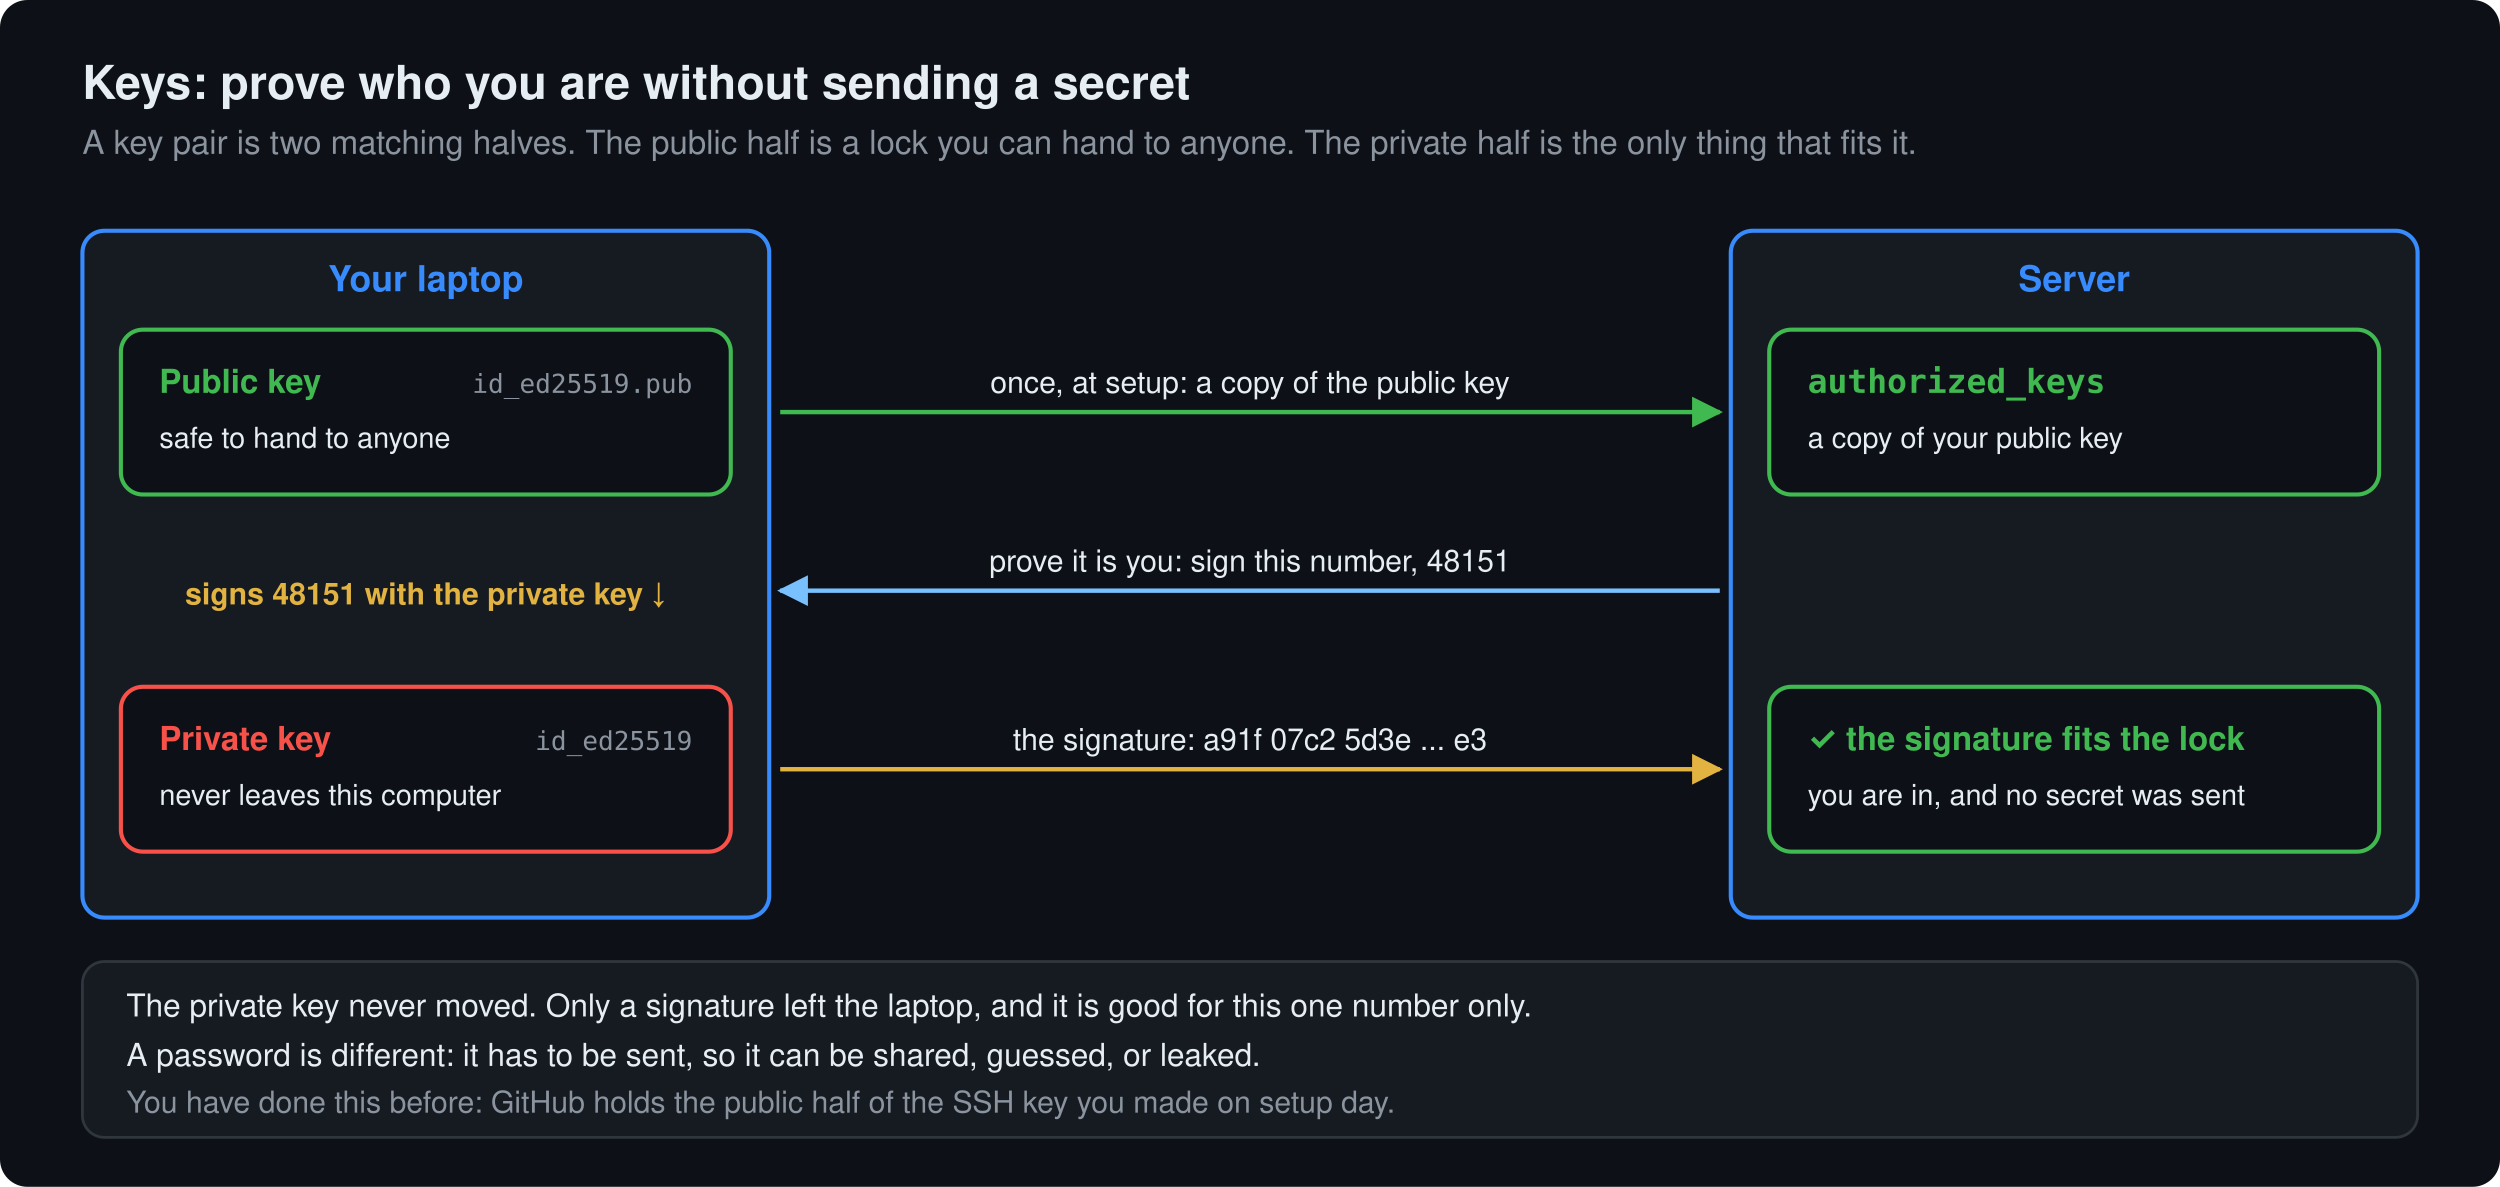
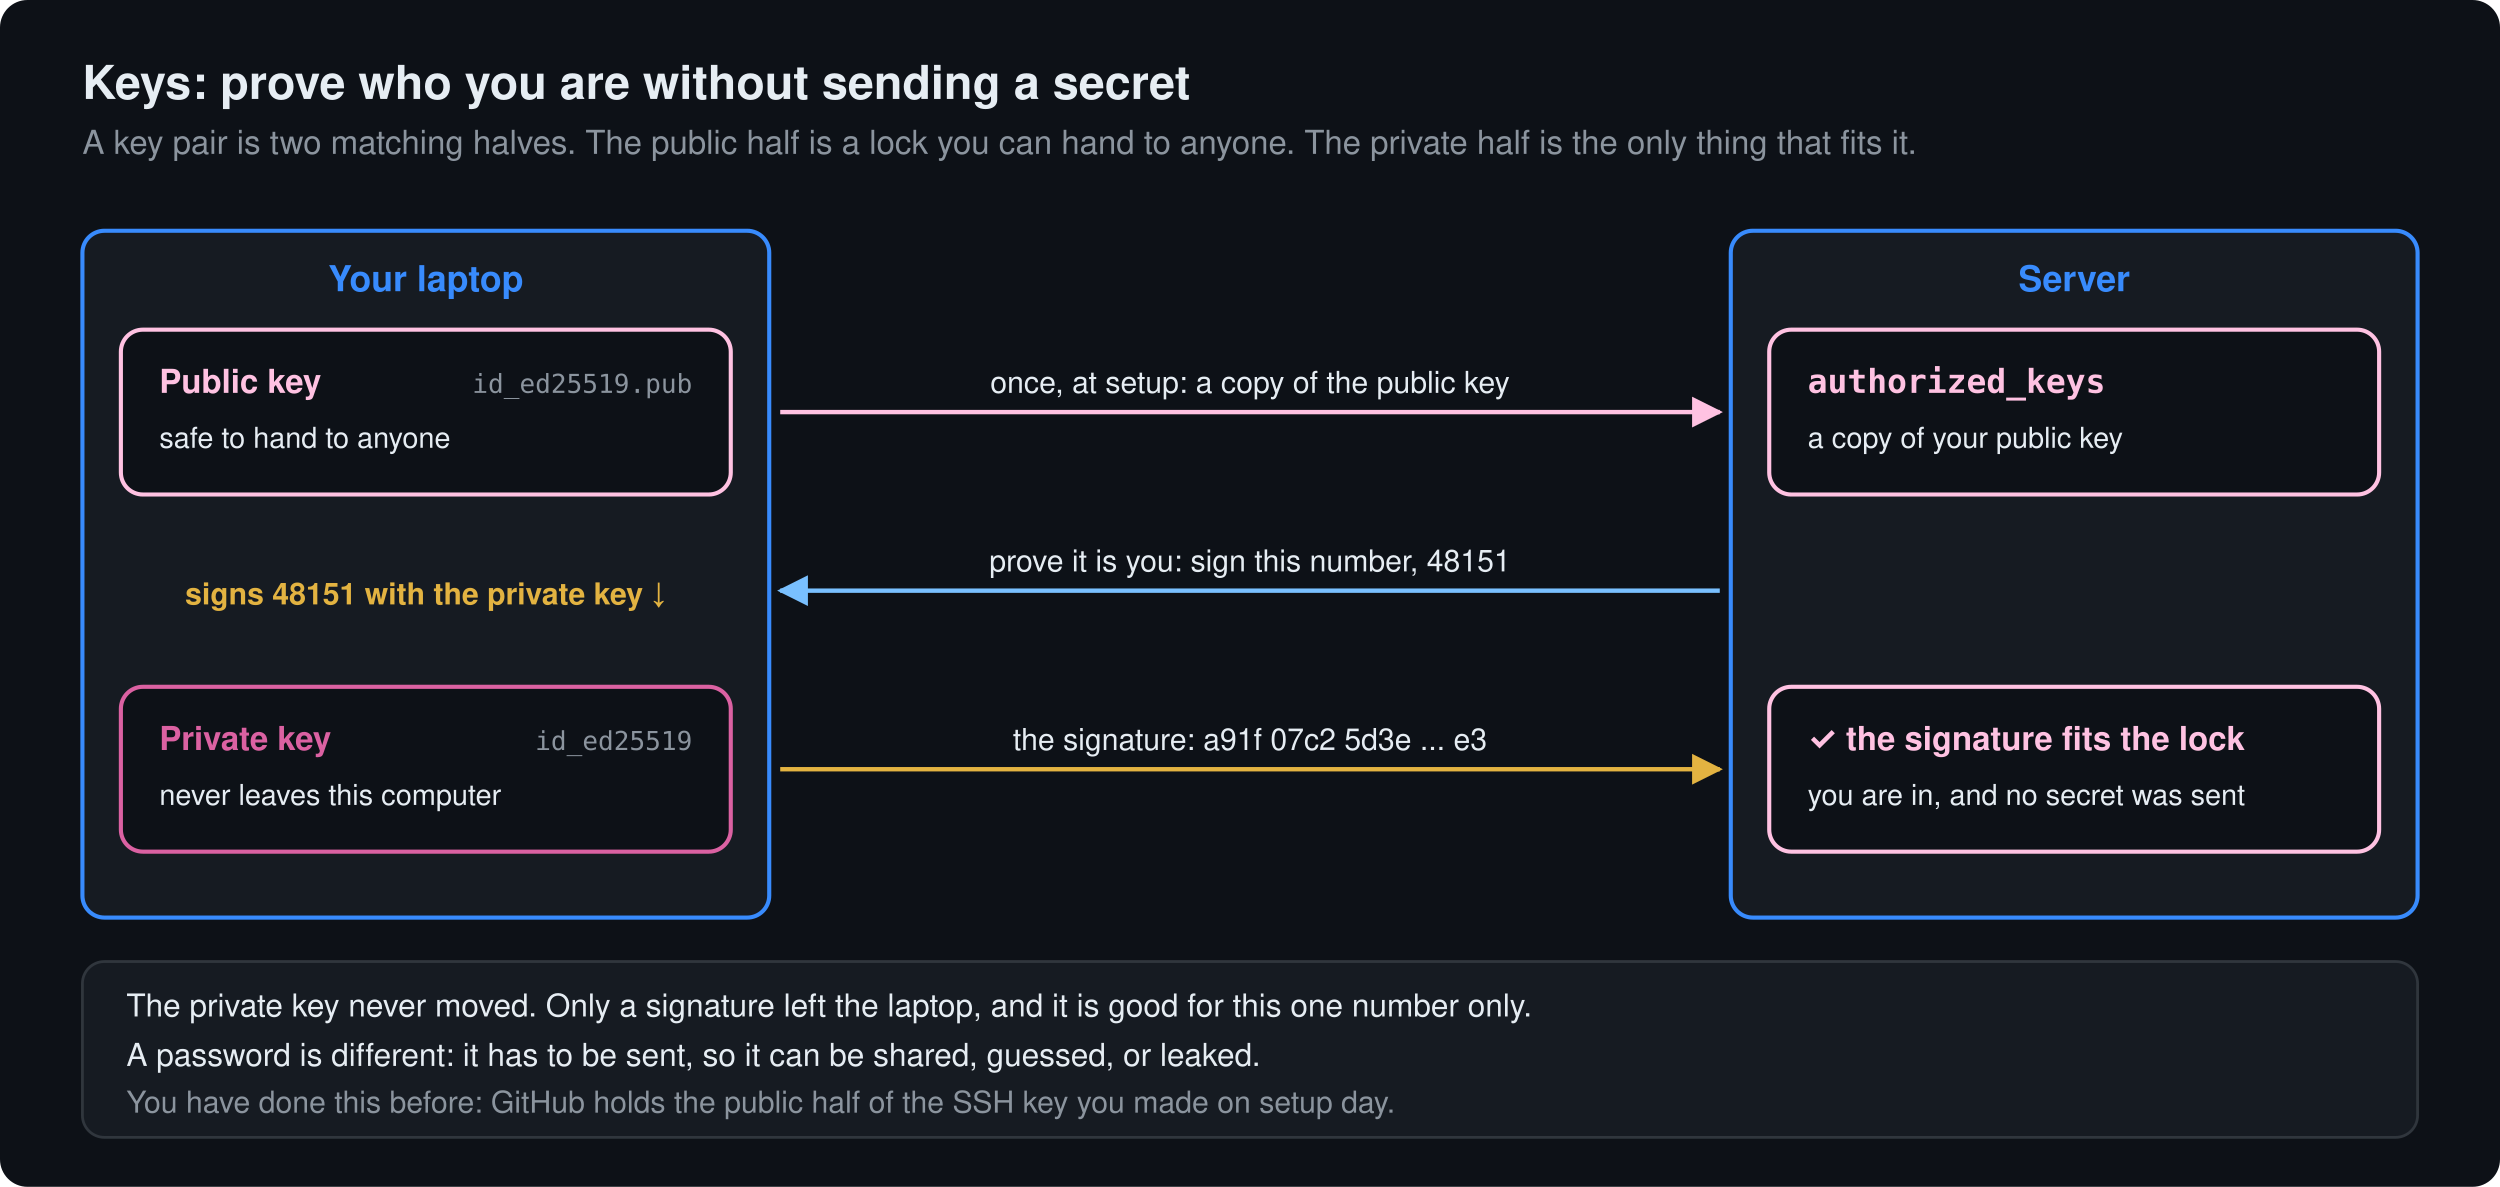
<svg xmlns="http://www.w3.org/2000/svg" viewBox="0 0 910 432" width="910" height="432" font-family="-apple-system, 'Segoe UI', Helvetica, Arial, sans-serif" font-size="12">
  <style>@keyframes ak{0%,16%{opacity:0.15}18%,96%{opacity:1}100%{opacity:0.15}} .ak{animation:ak 16s linear infinite} @keyframes ok{0%,66%{opacity:0.12}68%,96%{opacity:1}100%{opacity:0.12}} .ok{animation:ok 16s linear infinite} @keyframes k0{0%,4%{opacity:0.12}6%,96%{opacity:1}100%{opacity:0.12}} .k0{animation:k0 16s linear infinite} @keyframes kd0{0%{opacity:0;transform:translate(0,0)}4%{opacity:0;transform:translate(0,0)}4.5%{opacity:1}16%{opacity:1;transform:translate(342px,0px)}17%,100%{opacity:0;transform:translate(342px,0px)}} .kd0{opacity:0;animation:kd0 16s linear infinite} @keyframes k1{0%,24%{opacity:0.12}26%,96%{opacity:1}100%{opacity:0.12}} .k1{animation:k1 16s linear infinite} @keyframes kd1{0%{opacity:0;transform:translate(0,0)}24%{opacity:0;transform:translate(0,0)}24.5%{opacity:1}38%{opacity:1;transform:translate(-342px,0px)}39%,100%{opacity:0;transform:translate(-342px,0px)}} .kd1{opacity:0;animation:kd1 16s linear infinite} @keyframes k2{0%,46%{opacity:0.12}48%,96%{opacity:1}100%{opacity:0.12}} .k2{animation:k2 16s linear infinite} @keyframes kd2{0%{opacity:0;transform:translate(0,0)}46%{opacity:0;transform:translate(0,0)}46.5%{opacity:1}62%{opacity:1;transform:translate(342px,0px)}63%,100%{opacity:0;transform:translate(342px,0px)}} .kd2{opacity:0;animation:kd2 16s linear infinite} @keyframes sg{0%,40%{opacity:0.12}42%,96%{opacity:1}100%{opacity:0.12}} .sg{animation:sg 16s linear infinite} @keyframes pk{0%,39%{stroke-width:1.5}42%,46%{stroke-width:5}50%,100%{stroke-width:1.5}} .pk{animation:pk 16s linear infinite} @media (prefers-reduced-motion: reduce){*{animation:none!important}}</style>
  <defs>
    <marker id="m8b949e" viewBox="0 0 10 10" refX="9" refY="5" markerWidth="7" markerHeight="7" orient="auto-start-reverse">
      <path d="M0 0 L10 5 L0 10 z" fill="#8b949e" />
    </marker>
-     <marker id="m3fb950" viewBox="0 0 10 10" refX="9" refY="5" markerWidth="7" markerHeight="7" orient="auto-start-reverse">
-       <path d="M0 0 L10 5 L0 10 z" fill="#3fb950" />
+     <marker id="mffc2e2" viewBox="0 0 10 10" refX="9" refY="5" markerWidth="7" markerHeight="7" orient="auto-start-reverse">
+       <path d="M0 0 L10 5 L0 10 z" fill="#ffc2e2" />
    </marker>
    <marker id="m79c0ff" viewBox="0 0 10 10" refX="9" refY="5" markerWidth="7" markerHeight="7" orient="auto-start-reverse">
      <path d="M0 0 L10 5 L0 10 z" fill="#79c0ff" />
    </marker>
    <marker id="me3b341" viewBox="0 0 10 10" refX="9" refY="5" markerWidth="7" markerHeight="7" orient="auto-start-reverse">
      <path d="M0 0 L10 5 L0 10 z" fill="#e3b341" />
    </marker>
  </defs>
  <rect width="910" height="432" rx="10" fill="#0d1117" />
  <text x="30" y="36" fill="#e6edf3" font-size="17" font-weight="700">Keys: prove who you are without sending a secret</text>
  <text x="30" y="56" fill="#8b949e" font-size="12">A key pair is two matching halves. The public half is a lock you can hand to anyone. The private half is the only thing that fits it.</text>
  <rect x="30" y="84" width="250" height="250" rx="8" fill="#161b22" stroke="#388bfd" stroke-width="1.5" />
  <text x="155" y="106" text-anchor="middle" fill="#388bfd" font-size="13" font-weight="700">Your laptop</text>
-   <rect x="44" y="120" width="222" height="60" rx="8" fill="#0d1117" stroke="#3fb950" stroke-width="1.5" />
-   <text x="58" y="143" fill="#3fb950" font-size="12" font-weight="700">Public key</text>
+   <rect x="44" y="120" width="222" height="60" rx="8" fill="#0d1117" stroke="#ffc2e2" stroke-width="1.5" />
+   <text x="58" y="143" fill="#ffc2e2" font-size="12" font-weight="700">Public key</text>
  <text x="252" y="143" text-anchor="end" fill="#8b949e" font-size="9.5" font-family="ui-monospace, SFMono-Regular, Menlo, Consolas, monospace">id_ed25519.pub</text>
  <text x="58" y="163" fill="#e6edf3" font-size="10.5">safe to hand to anyone</text>
-   <rect x="44" y="250" width="222" height="60" rx="8" fill="#0d1117" stroke="#f85149" stroke-width="1.5" class="pk" />
-   <text x="58" y="273" fill="#f85149" font-size="12" font-weight="700">Private key</text>
+   <rect x="44" y="250" width="222" height="60" rx="8" fill="#0d1117" stroke="#db61a2" stroke-width="1.5" class="pk" />
+   <text x="58" y="273" fill="#db61a2" font-size="12" font-weight="700">Private key</text>
  <text x="252" y="273" text-anchor="end" fill="#8b949e" font-size="9.5" font-family="ui-monospace, SFMono-Regular, Menlo, Consolas, monospace">id_ed25519</text>
  <text x="58" y="293" fill="#e6edf3" font-size="10.5">never leaves this computer</text>
  <rect x="630" y="84" width="250" height="250" rx="8" fill="#161b22" stroke="#388bfd" stroke-width="1.5" />
  <text x="755" y="106" text-anchor="middle" fill="#388bfd" font-size="13" font-weight="700">Server</text>
  <g class="ak">
-     <rect x="644" y="120" width="222" height="60" rx="8" fill="#0d1117" stroke="#3fb950" stroke-width="1.5" />
-     <text x="658" y="143" fill="#3fb950" font-size="12" font-weight="700" font-family="ui-monospace, SFMono-Regular, Menlo, Consolas, monospace">authorized_keys</text>
+     <rect x="644" y="120" width="222" height="60" rx="8" fill="#0d1117" stroke="#ffc2e2" stroke-width="1.5" />
+     <text x="658" y="143" fill="#ffc2e2" font-size="12" font-weight="700" font-family="ui-monospace, SFMono-Regular, Menlo, Consolas, monospace">authorized_keys</text>
    <text x="658" y="163" fill="#e6edf3" font-size="10.5">a copy of your public key</text>
  </g>
  <g class="ok">
-     <rect x="644" y="250" width="222" height="60" rx="8" fill="#0d1117" stroke="#3fb950" stroke-width="1.5" />
-     <text x="658" y="273" fill="#3fb950" font-size="12" font-weight="700">✓ the signature fits the lock</text>
+     <rect x="644" y="250" width="222" height="60" rx="8" fill="#0d1117" stroke="#ffc2e2" stroke-width="1.5" />
+     <text x="658" y="273" fill="#ffc2e2" font-size="12" font-weight="700">✓ the signature fits the lock</text>
    <text x="658" y="293" fill="#e6edf3" font-size="10.5">you are in, and no secret was sent</text>
  </g>
  <g class="k0">
-     <line x1="284" y1="150" x2="626" y2="150" stroke="#3fb950" stroke-width="1.6" marker-end="url(#m3fb950)" />
+     <line x1="284" y1="150" x2="626" y2="150" stroke="#ffc2e2" stroke-width="1.6" marker-end="url(#mffc2e2)" />
    <text x="455" y="143" text-anchor="middle" fill="#e6edf3" font-size="11">once, at setup: a copy of the public key</text>
  </g>
-   <circle class="kd0" cx="284" cy="150" r="5" fill="#3fb950" />
+   <circle class="kd0" cx="284" cy="150" r="5" fill="#ffc2e2" />
  <g class="k1">
    <line x1="626" y1="215" x2="284" y2="215" stroke="#79c0ff" stroke-width="1.6" marker-end="url(#m79c0ff)" />
    <text x="455" y="208" text-anchor="middle" fill="#e6edf3" font-size="11">prove it is you: sign this number, 48151</text>
  </g>
  <circle class="kd1" cx="626" cy="215" r="5" fill="#79c0ff" />
  <g class="k2">
    <line x1="284" y1="280" x2="626" y2="280" stroke="#e3b341" stroke-width="1.6" marker-end="url(#me3b341)" />
    <text x="455" y="273" text-anchor="middle" fill="#e6edf3" font-size="11">the signature:  a91f 07c2 5d3e ... e3</text>
  </g>
  <circle class="kd2" cx="284" cy="280" r="5" fill="#e3b341" />
  <text x="155" y="220" text-anchor="middle" fill="#e3b341" font-size="11" font-weight="700" class="sg">signs 48151 with the private key ↓</text>
  <rect x="30" y="350" width="850" height="64" rx="8" fill="#161b22" stroke="#30363d" stroke-width="1" />
  <text x="46" y="370" fill="#e6edf3" font-size="11.5">The private key never moved. Only a signature left the laptop, and it is good for this one number only.</text>
  <text x="46" y="388" fill="#e6edf3" font-size="11.5">A password is different: it has to be sent, so it can be shared, guessed, or leaked.</text>
  <text x="46" y="405" fill="#8b949e" font-size="11">You have done this before: GitHub holds the public half of the SSH key you made on setup day.</text>
</svg>
